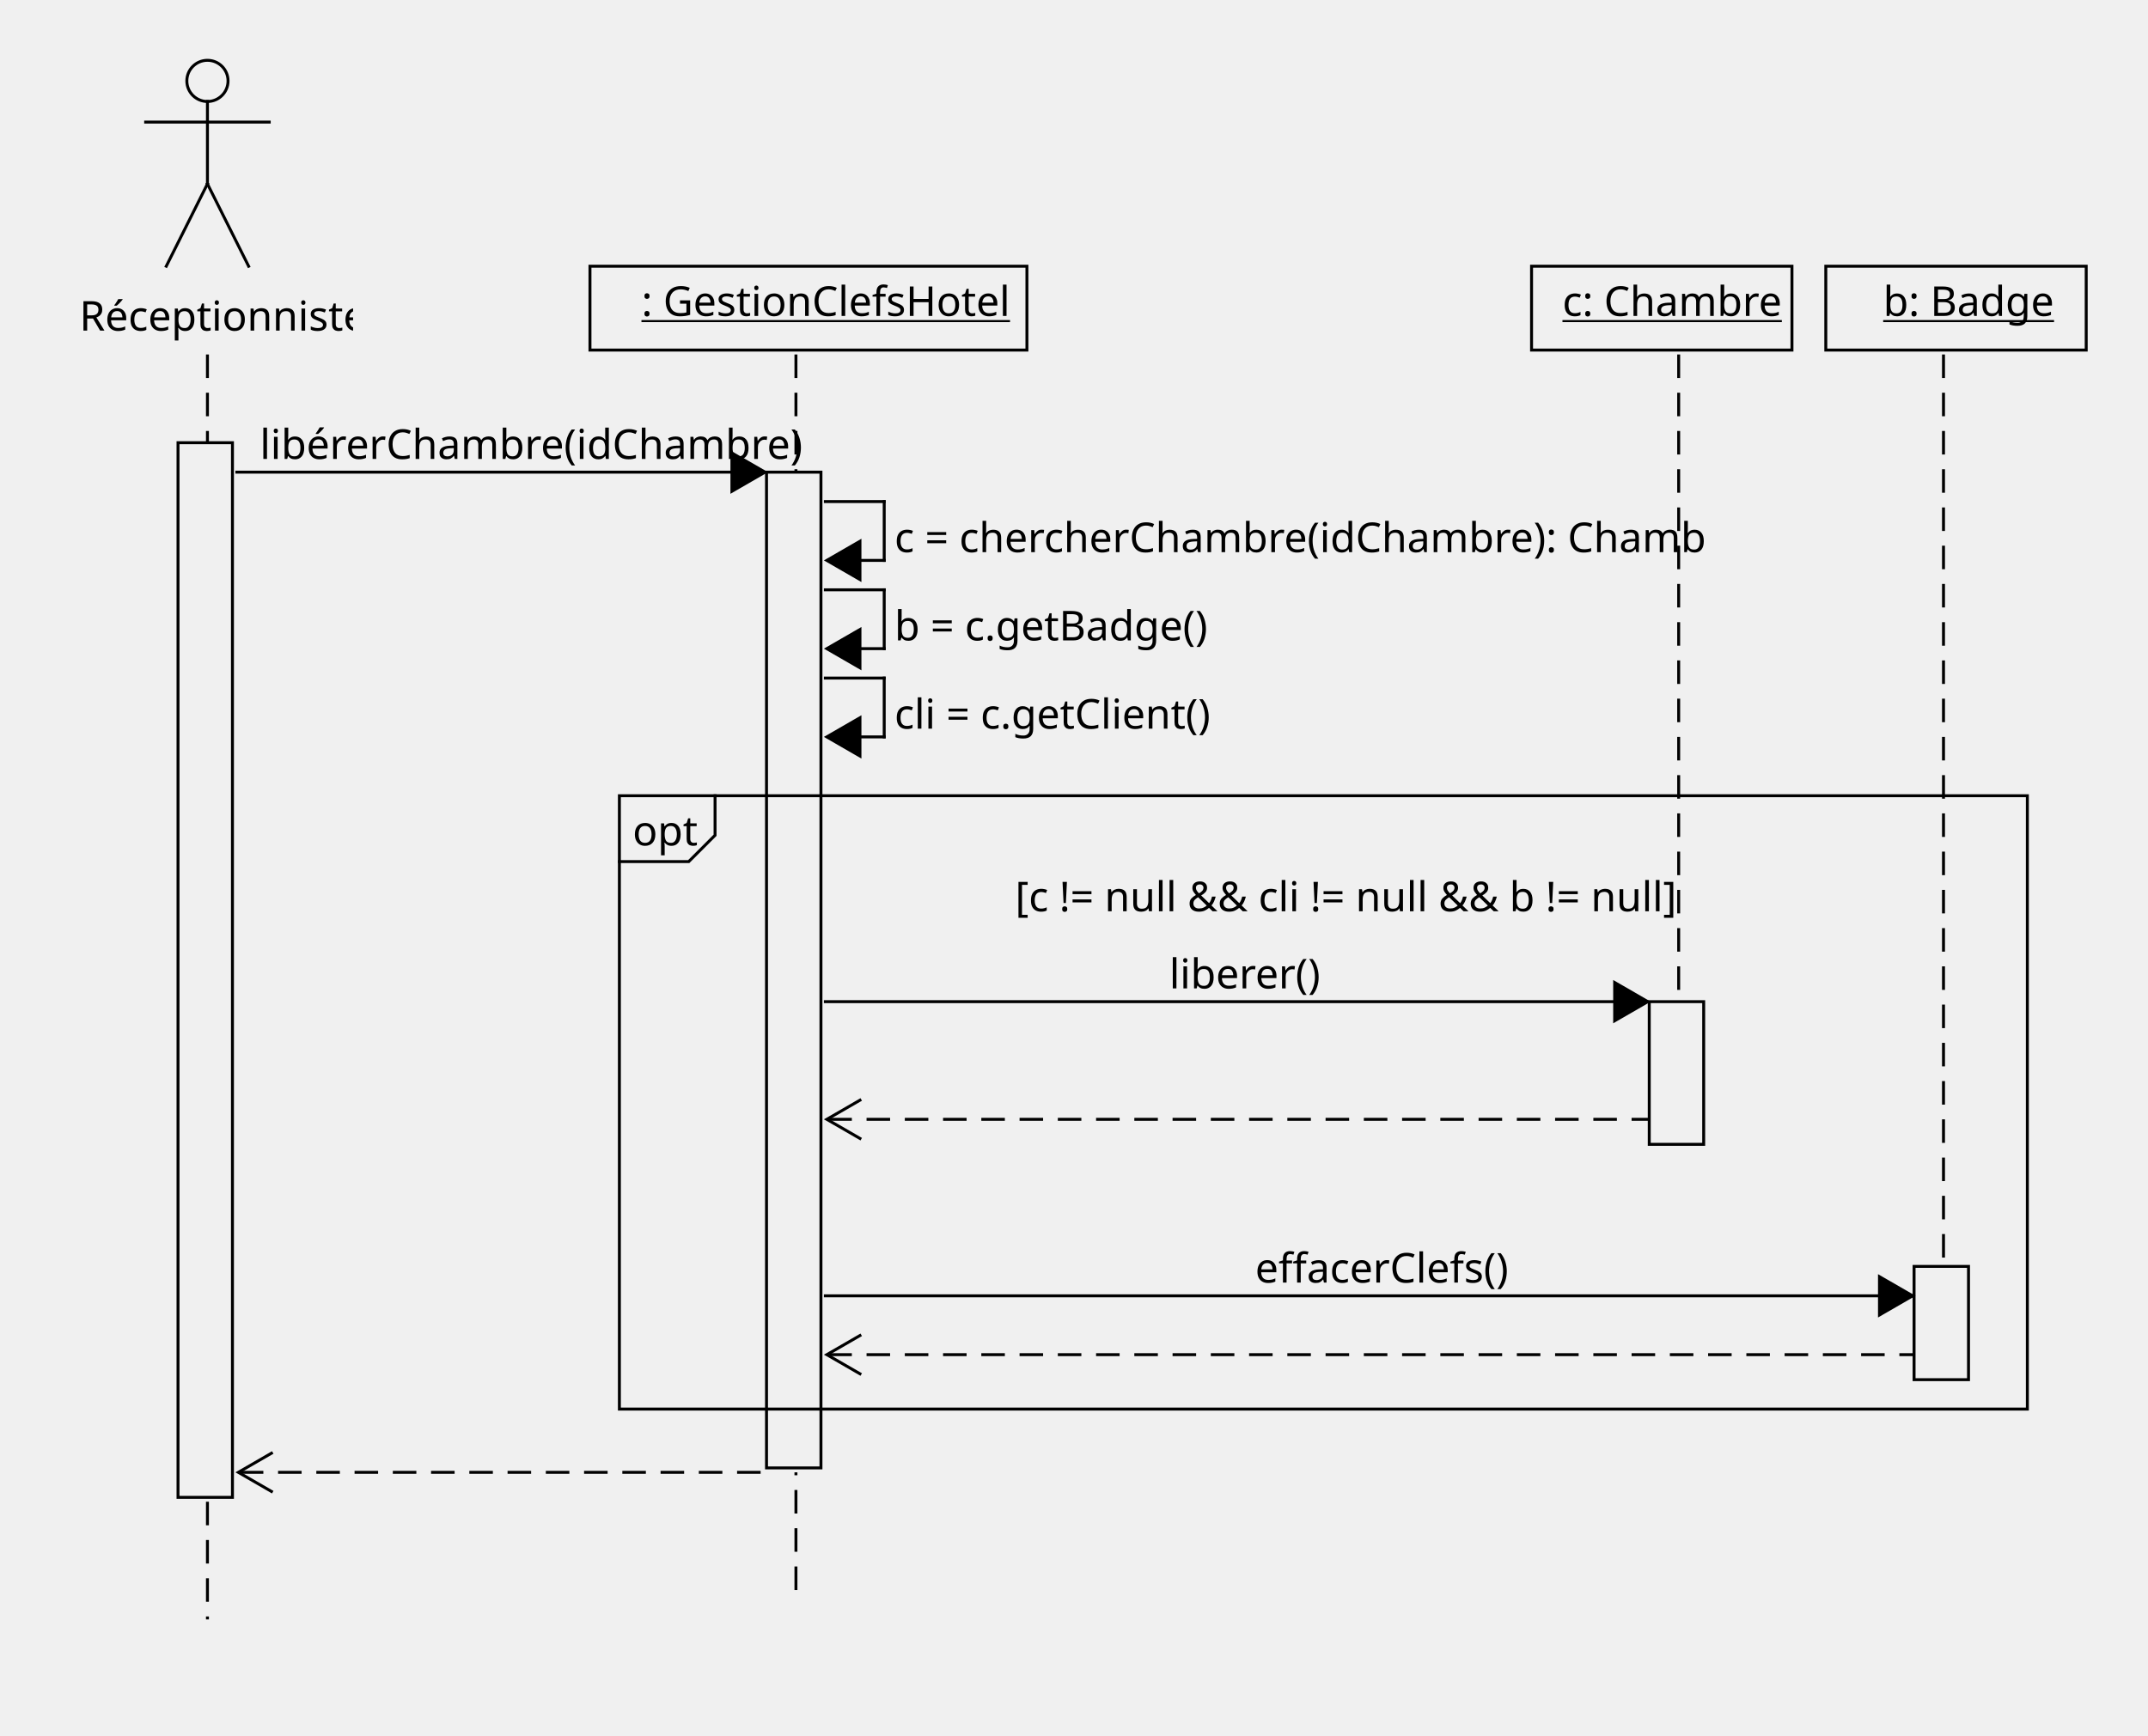
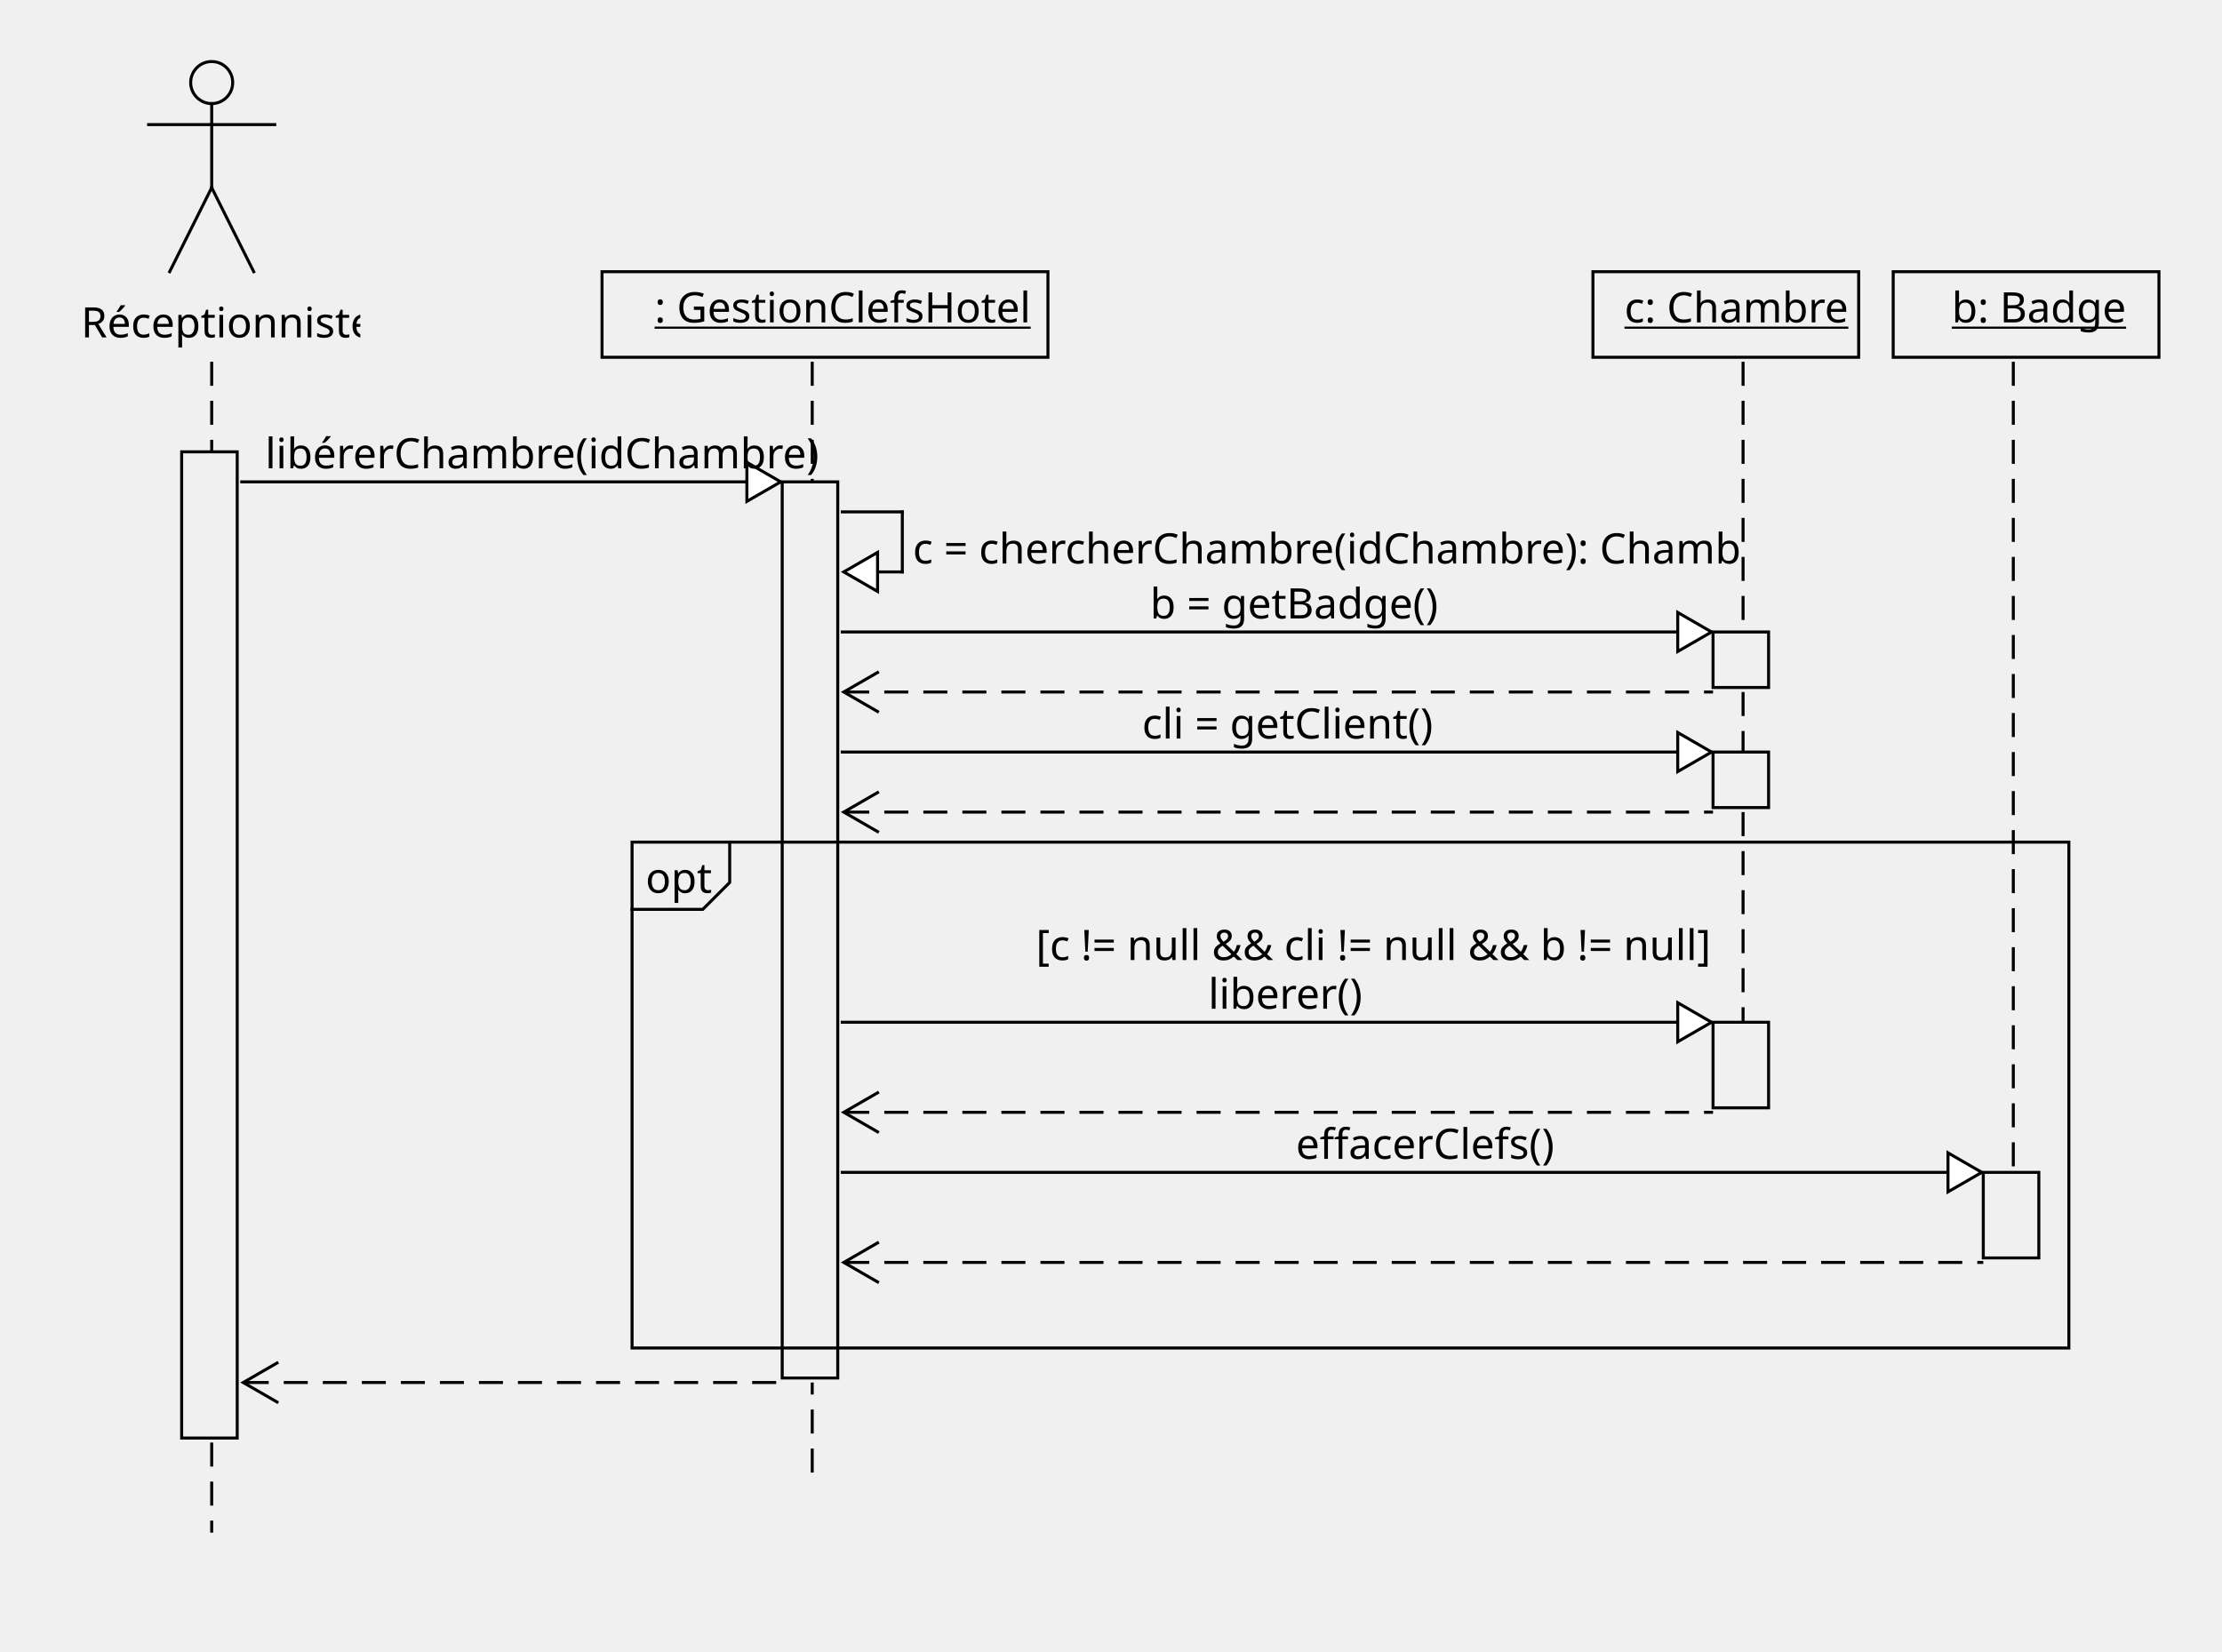
- <svg xmlns="http://www.w3.org/2000/svg" fill-opacity="1" color-rendering="auto" color-interpolation="auto" text-rendering="auto" stroke="black" stroke-linecap="square" width="730" stroke-miterlimit="10" shape-rendering="auto" stroke-opacity="1" fill="black" stroke-dasharray="none" font-weight="normal" stroke-width="1" viewBox="0 -20 730 590" height="590" font-family="'Dialog'" font-style="normal" stroke-linejoin="miter" font-size="12px" stroke-dashoffset="0" image-rendering="auto">
+ <svg xmlns="http://www.w3.org/2000/svg" fill-opacity="1" color-rendering="auto" color-interpolation="auto" text-rendering="auto" stroke="black" stroke-linecap="square" width="740" stroke-miterlimit="10" shape-rendering="auto" stroke-opacity="1" fill="black" stroke-dasharray="none" font-weight="normal" stroke-width="1" viewBox="-10 0 740 550" height="550" font-family="'Dialog'" font-style="normal" stroke-linejoin="miter" font-size="12px" stroke-dashoffset="0" image-rendering="auto">
  <defs id="genericDefs" />
  <g>
    <defs id="defs1">
      <clipPath clipPathUnits="userSpaceOnUse" id="clipPath1">
        <path d="M0 0 L2147483647 0 L2147483647 2147483647 L0 2147483647 L0 0 Z" />
      </clipPath>
      <clipPath clipPathUnits="userSpaceOnUse" id="clipPath2">
-         <path d="M0 0 L0 40 L20 40 L20 0 Z" />
+         <path d="M0 0 L0 20 L20 20 L20 0 Z" />
      </clipPath>
      <clipPath clipPathUnits="userSpaceOnUse" id="clipPath3">
+         <path d="M0 0 L0 30 L20 30 L20 0 Z" />
+       </clipPath>
+       <clipPath clipPathUnits="userSpaceOnUse" id="clipPath4">
        <path d="M0 0 L0 30 L90 30 L90 0 Z" />
      </clipPath>
-       <clipPath clipPathUnits="userSpaceOnUse" id="clipPath4">
-         <path d="M0 0 L0 210 L480 210 L480 0 Z" />
-       </clipPath>
      <clipPath clipPathUnits="userSpaceOnUse" id="clipPath5">
-         <path d="M0 0 L0 50 L20 50 L20 0 Z" />
+         <path d="M0 0 L0 170 L480 170 L480 0 Z" />
      </clipPath>
      <clipPath clipPathUnits="userSpaceOnUse" id="clipPath6">
-         <path d="M0 0 L0 340 L20 340 L20 0 Z" />
+         <path d="M0 0 L0 300 L20 300 L20 0 Z" />
      </clipPath>
      <clipPath clipPathUnits="userSpaceOnUse" id="clipPath7">
-         <path d="M0 0 L0 360 L20 360 L20 0 Z" />
+         <path d="M0 0 L0 330 L20 330 L20 0 Z" />
      </clipPath>
      <clipPath clipPathUnits="userSpaceOnUse" id="clipPath8">
        <path d="M0 0 L0 30 L150 30 L150 0 Z" />
      </clipPath>
      <clipPath clipPathUnits="userSpaceOnUse" id="clipPath9">
        <path d="M0 0 L0 110 L100 110 L100 0 Z" />
      </clipPath>
      <clipPath clipPathUnits="userSpaceOnUse" id="clipPath10">
-         <path d="M0 0 L0 50 L150 50 L150 0 Z" />
+         <path d="M0 0 L0 50 L30 50 L30 0 Z" />
      </clipPath>
      <clipPath clipPathUnits="userSpaceOnUse" id="clipPath11">
-         <path d="M0 0 L0 50 L140 50 L140 0 Z" />
+         <path d="M0 0 L0 100 L30 100 L30 0 Z" />
      </clipPath>
      <clipPath clipPathUnits="userSpaceOnUse" id="clipPath12">
-         <path d="M0 0 L0 40 L400 40 L400 0 Z" />
+         <path d="M0 0 L0 40 L320 40 L320 0 Z" />
      </clipPath>
      <clipPath clipPathUnits="userSpaceOnUse" id="clipPath13">
-         <path d="M0 0 L0 340 L30 340 L30 0 Z" />
+         <path d="M0 0 L0 40 L410 40 L410 0 Z" />
      </clipPath>
      <clipPath clipPathUnits="userSpaceOnUse" id="clipPath14">
-         <path d="M0 0 L0 250 L30 250 L30 0 Z" />
+         <path d="M0 0 L0 300 L30 300 L30 0 Z" />
      </clipPath>
      <clipPath clipPathUnits="userSpaceOnUse" id="clipPath15">
-         <path d="M0 0 L0 70 L30 70 L30 0 Z" />
+         <path d="M0 0 L0 120 L30 120 L30 0 Z" />
      </clipPath>
      <clipPath clipPathUnits="userSpaceOnUse" id="clipPath16">
+         <path d="M0 0 L0 60 L30 60 L30 0 Z" />
+       </clipPath>
+       <clipPath clipPathUnits="userSpaceOnUse" id="clipPath17">
        <path d="M0 0 L0 40 L210 40 L210 0 Z" />
-       </clipPath>
-       <clipPath clipPathUnits="userSpaceOnUse" id="clipPath17">
-         <path d="M0 0 L0 40 L310 40 L310 0 Z" />
      </clipPath>
      <clipPath clipPathUnits="userSpaceOnUse" id="clipPath18">
        <path d="M0 0 L0 50 L310 50 L310 0 Z" />
      </clipPath>
      <clipPath clipPathUnits="userSpaceOnUse" id="clipPath19">
-         <path d="M0 0 L0 60 L30 60 L30 0 Z" />
+         <path d="M0 0 L0 70 L30 70 L30 0 Z" />
      </clipPath>
    </defs>
-     <g fill="rgb(255,255,255)" fill-opacity="0" transform="translate(650,410)" stroke-opacity="0" stroke="rgb(255,255,255)">
-       <rect x="0.5" width="18.5" height="38.5" y="0.5" clip-path="url(#clipPath2)" stroke="none" />
-     </g>
-     <g transform="translate(650,410)">
-       <rect fill="none" x="0.5" width="18.5" height="38.5" y="0.5" clip-path="url(#clipPath2)" />
-     </g>
-     <g fill="rgb(255,255,255)" fill-opacity="0" transform="translate(620,70)" stroke-opacity="0" stroke="rgb(255,255,255)">
-       <rect x="0.5" width="88.5" height="28.5" y="0.5" clip-path="url(#clipPath3)" stroke="none" />
-     </g>
-     <g transform="translate(620,70)">
-       <rect fill="none" x="0.5" width="88.5" height="28.5" y="0.5" clip-path="url(#clipPath3)" />
-       <text x="20" font-size="14px" y="17.391" text-decoration="underline" clip-path="url(#clipPath3)" font-family="sans-serif" stroke="none" xml:space="preserve">b: Badge</text>
-     </g>
-     <g fill="rgb(255,255,255)" fill-opacity="0" transform="translate(210,250)" stroke-opacity="0" stroke="rgb(255,255,255)">
-       <rect x="0.5" width="478.5" height="208.5" y="0.5" clip-path="url(#clipPath4)" stroke="none" />
-     </g>
-     <g transform="translate(210,250)">
-       <rect fill="none" x="0.5" width="478.5" height="208.5" y="0.5" clip-path="url(#clipPath4)" />
-       <path fill="none" d="M33.014 0.5 L33.014 13.934 L24.057 22.891 L0.5 22.891" clip-path="url(#clipPath4)" />
-       <text x="5" font-size="14px" y="17.391" clip-path="url(#clipPath4)" font-family="sans-serif" stroke="none" xml:space="preserve">opt</text>
-       <text x="135" font-size="14px" y="39.781" clip-path="url(#clipPath4)" font-family="sans-serif" stroke="none" xml:space="preserve">[c != null &amp;&amp; cli != null &amp;&amp; b != null]</text>
-     </g>
-     <g fill="rgb(255,255,255)" fill-opacity="0" transform="translate(560,320)" stroke-opacity="0" stroke="rgb(255,255,255)">
-       <rect x="0.5" width="18.5" height="48.5" y="0.5" clip-path="url(#clipPath5)" stroke="none" />
-     </g>
-     <g transform="translate(560,320)">
-       <rect fill="none" x="0.5" width="18.5" height="48.5" y="0.5" clip-path="url(#clipPath5)" />
-     </g>
-     <g fill="rgb(255,255,255)" fill-opacity="0" transform="translate(260,140)" stroke-opacity="0" stroke="rgb(255,255,255)">
-       <rect x="0.5" width="18.5" height="338.5" y="0.5" clip-path="url(#clipPath6)" stroke="none" />
-     </g>
-     <g transform="translate(260,140)">
-       <rect fill="none" x="0.5" width="18.5" height="338.5" y="0.5" clip-path="url(#clipPath6)" />
-     </g>
-     <g fill="rgb(255,255,255)" fill-opacity="0" transform="translate(60,130)" stroke-opacity="0" stroke="rgb(255,255,255)">
-       <rect x="0.5" width="18.5" height="358.5" y="0.5" clip-path="url(#clipPath7)" stroke="none" />
-     </g>
-     <g transform="translate(60,130)">
-       <rect fill="none" x="0.5" width="18.5" height="358.5" y="0.5" clip-path="url(#clipPath7)" />
-     </g>
-     <g fill="rgb(255,255,255)" fill-opacity="0" transform="translate(200,70)" stroke-opacity="0" stroke="rgb(255,255,255)">
+     <g fill="rgb(255,255,255)" fill-opacity="0" transform="translate(560,250)" stroke-opacity="0" stroke="rgb(255,255,255)">
+       <rect x="0.5" width="18.5" height="18.5" y="0.5" clip-path="url(#clipPath2)" stroke="none" />
+     </g>
+     <g transform="translate(560,250)">
+       <rect fill="none" x="0.5" width="18.5" height="18.5" y="0.5" clip-path="url(#clipPath2)" />
+     </g>
+     <g fill="rgb(255,255,255)" fill-opacity="0" transform="translate(560,210)" stroke-opacity="0" stroke="rgb(255,255,255)">
+       <rect x="0.5" width="18.5" height="18.5" y="0.5" clip-path="url(#clipPath2)" stroke="none" />
+     </g>
+     <g transform="translate(560,210)">
+       <rect fill="none" x="0.5" width="18.5" height="18.5" y="0.5" clip-path="url(#clipPath2)" />
+     </g>
+     <g fill="rgb(255,255,255)" fill-opacity="0" transform="translate(650,390)" stroke-opacity="0" stroke="rgb(255,255,255)">
+       <rect x="0.5" width="18.5" height="28.5" y="0.5" clip-path="url(#clipPath3)" stroke="none" />
+     </g>
+     <g transform="translate(650,390)">
+       <rect fill="none" x="0.5" width="18.5" height="28.5" y="0.5" clip-path="url(#clipPath3)" />
+     </g>
+     <g fill="rgb(255,255,255)" fill-opacity="0" transform="translate(620,90)" stroke-opacity="0" stroke="rgb(255,255,255)">
+       <rect x="0.5" width="88.5" height="28.5" y="0.5" clip-path="url(#clipPath4)" stroke="none" />
+     </g>
+     <g transform="translate(620,90)">
+       <rect fill="none" x="0.5" width="88.5" height="28.5" y="0.5" clip-path="url(#clipPath4)" />
+       <text x="20" font-size="14px" y="17.391" text-decoration="underline" clip-path="url(#clipPath4)" font-family="sans-serif" stroke="none" xml:space="preserve">b: Badge</text>
+     </g>
+     <g fill="rgb(255,255,255)" fill-opacity="0" transform="translate(200,280)" stroke-opacity="0" stroke="rgb(255,255,255)">
+       <rect x="0.5" width="478.5" height="168.5" y="0.5" clip-path="url(#clipPath5)" stroke="none" />
+     </g>
+     <g transform="translate(200,280)">
+       <rect fill="none" x="0.5" width="478.5" height="168.5" y="0.5" clip-path="url(#clipPath5)" />
+       <path fill="none" d="M33.014 0.5 L33.014 13.934 L24.057 22.891 L0.5 22.891" clip-path="url(#clipPath5)" />
+       <text x="5" font-size="14px" y="17.391" clip-path="url(#clipPath5)" font-family="sans-serif" stroke="none" xml:space="preserve">opt</text>
+       <text x="135" font-size="14px" y="39.781" clip-path="url(#clipPath5)" font-family="sans-serif" stroke="none" xml:space="preserve">[c != null &amp;&amp; cli != null &amp;&amp; b != null]</text>
+     </g>
+     <g fill="rgb(255,255,255)" fill-opacity="0" transform="translate(560,340)" stroke-opacity="0" stroke="rgb(255,255,255)">
+       <rect x="0.5" width="18.5" height="28.5" y="0.5" clip-path="url(#clipPath3)" stroke="none" />
+     </g>
+     <g transform="translate(560,340)">
+       <rect fill="none" x="0.5" width="18.5" height="28.5" y="0.5" clip-path="url(#clipPath3)" />
+     </g>
+     <g fill="rgb(255,255,255)" fill-opacity="0" transform="translate(250,160)" stroke-opacity="0" stroke="rgb(255,255,255)">
+       <rect x="0.5" width="18.5" height="298.5" y="0.5" clip-path="url(#clipPath6)" stroke="none" />
+     </g>
+     <g transform="translate(250,160)">
+       <rect fill="none" x="0.5" width="18.5" height="298.5" y="0.5" clip-path="url(#clipPath6)" />
+     </g>
+     <g fill="rgb(255,255,255)" fill-opacity="0" transform="translate(50,150)" stroke-opacity="0" stroke="rgb(255,255,255)">
+       <rect x="0.5" width="18.5" height="328.5" y="0.5" clip-path="url(#clipPath7)" stroke="none" />
+     </g>
+     <g transform="translate(50,150)">
+       <rect fill="none" x="0.5" width="18.5" height="328.5" y="0.5" clip-path="url(#clipPath7)" />
+     </g>
+     <g fill="rgb(255,255,255)" fill-opacity="0" transform="translate(190,90)" stroke-opacity="0" stroke="rgb(255,255,255)">
      <rect x="0.5" width="148.5" height="28.5" y="0.5" clip-path="url(#clipPath8)" stroke="none" />
    </g>
-     <g transform="translate(200,70)">
+     <g transform="translate(190,90)">
      <rect fill="none" x="0.5" width="148.5" height="28.5" y="0.5" clip-path="url(#clipPath8)" />
      <text x="18" font-size="14px" y="17.391" text-decoration="underline" clip-path="url(#clipPath8)" font-family="sans-serif" stroke="none" xml:space="preserve">: GestionClefsHotel</text>
    </g>
-     <g fill="rgb(255,255,255)" fill-opacity="0" transform="translate(20,0)" stroke-opacity="0" stroke="rgb(255,255,255)">
+     <g fill="rgb(255,255,255)" fill-opacity="0" transform="translate(10,20)" stroke-opacity="0" stroke="rgb(255,255,255)">
      <circle r="7" clip-path="url(#clipPath9)" cx="50.5" cy="7.5" stroke="none" />
    </g>
-     <g transform="translate(20,0)">
+     <g transform="translate(10,20)">
      <circle fill="none" r="7" clip-path="url(#clipPath9)" cx="50.5" cy="7.5" />
      <path fill="none" d="M29.5 21.5 L71.5 21.5" clip-path="url(#clipPath9)" />
      <path fill="none" d="M50.5 14.5 L50.5 42.5" clip-path="url(#clipPath9)" />
      <path fill="none" d="M50.5 42.5 L36.5 70.5" clip-path="url(#clipPath9)" />
      <path fill="none" d="M50.5 42.5 L64.5 70.5" clip-path="url(#clipPath9)" />
      <text x="7" font-size="14px" y="92.391" clip-path="url(#clipPath9)" font-family="sans-serif" stroke="none" xml:space="preserve">Réceptionniste</text>
    </g>
-     <g fill="rgb(255,255,255)" fill-opacity="0" transform="translate(520,70)" stroke-opacity="0" stroke="rgb(255,255,255)">
-       <rect x="0.5" width="88.5" height="28.5" y="0.5" clip-path="url(#clipPath3)" stroke="none" />
-     </g>
-     <g transform="translate(520,70)">
-       <rect fill="none" x="0.5" width="88.5" height="28.5" y="0.5" clip-path="url(#clipPath3)" />
-       <text x="11" font-size="14px" y="17.391" text-decoration="underline" clip-path="url(#clipPath3)" font-family="sans-serif" stroke="none" xml:space="preserve">c: Chambre</text>
-     </g>
-     <g transform="translate(270,200)">
-       <path fill="none" d="M11.5 30.5 L30.5 30.5" clip-path="url(#clipPath10)" />
-       <path fill="none" d="M30.5 30.5 L30.5 10.5" clip-path="url(#clipPath10)" />
-       <path fill="none" d="M30.5 10.5 L10.5 10.5" clip-path="url(#clipPath10)" />
-       <path d="M22.258 37 L11 30.5 L22.258 24 Z" clip-path="url(#clipPath10)" stroke="none" />
-       <path fill="none" d="M22.258 37 L11 30.5 L22.258 24 Z" clip-path="url(#clipPath10)" />
-       <text x="34" font-size="14px" y="27.695" clip-path="url(#clipPath10)" font-family="sans-serif" stroke="none" xml:space="preserve">cli = c.getClient()</text>
-     </g>
-     <g transform="translate(270,170)">
-       <path fill="none" d="M11.5 30.5 L30.5 30.5" clip-path="url(#clipPath11)" />
-       <path fill="none" d="M30.5 30.5 L30.5 10.5" clip-path="url(#clipPath11)" />
-       <path fill="none" d="M30.5 10.5 L10.5 10.5" clip-path="url(#clipPath11)" />
-       <path d="M22.258 37 L11 30.5 L22.258 24 Z" clip-path="url(#clipPath11)" stroke="none" />
-       <path fill="none" d="M22.258 37 L11 30.5 L22.258 24 Z" clip-path="url(#clipPath11)" />
-       <text x="34" font-size="14px" y="27.695" clip-path="url(#clipPath11)" font-family="sans-serif" stroke="none" xml:space="preserve">b = c.getBadge()</text>
-     </g>
-     <g stroke-dasharray="8,5" stroke-miterlimit="5" transform="translate(270,420)" stroke-linecap="butt">
-       <path fill="none" d="M11.5 20.5 L380.5 20.5" clip-path="url(#clipPath12)" />
+     <g fill="rgb(255,255,255)" fill-opacity="0" transform="translate(520,90)" stroke-opacity="0" stroke="rgb(255,255,255)">
+       <rect x="0.5" width="88.5" height="28.5" y="0.5" clip-path="url(#clipPath4)" stroke="none" />
+     </g>
+     <g transform="translate(520,90)">
+       <rect fill="none" x="0.5" width="88.5" height="28.5" y="0.5" clip-path="url(#clipPath4)" />
+       <text x="11" font-size="14px" y="17.391" text-decoration="underline" clip-path="url(#clipPath4)" font-family="sans-serif" stroke="none" xml:space="preserve">c: Chambre</text>
+     </g>
+     <g stroke-dasharray="8,5" stroke-miterlimit="5" transform="translate(560,220)" stroke-linecap="butt">
+       <path fill="none" d="M10.5 10.5 L10.5 30.5" clip-path="url(#clipPath10)" />
+     </g>
+     <g stroke-dasharray="8,5" stroke-miterlimit="5" transform="translate(560,260)" stroke-linecap="butt">
+       <path fill="none" d="M10.5 10.5 L10.5 80.5" clip-path="url(#clipPath11)" />
+     </g>
+     <g stroke-dasharray="8,5" stroke-miterlimit="5" transform="translate(260,250)" stroke-linecap="butt">
+       <path fill="none" d="M11.5 20.5 L300.5 20.5" clip-path="url(#clipPath12)" />
      <path fill="none" stroke-miterlimit="10" stroke-dasharray="none" d="M22.258 27 L11 20.5 L22.258 14" clip-path="url(#clipPath12)" stroke-linecap="square" />
    </g>
-     <g transform="translate(270,400)">
-       <path fill="none" d="M379.5 20.5 L10.5 20.5" clip-path="url(#clipPath12)" />
-       <path d="M368.742 14 L380 20.5 L368.742 27 Z" clip-path="url(#clipPath12)" stroke="none" />
-       <path fill="none" d="M368.742 14 L380 20.5 L368.742 27 Z" clip-path="url(#clipPath12)" />
-       <text x="156.579" font-size="14px" y="16" clip-path="url(#clipPath12)" font-family="sans-serif" stroke="none" xml:space="preserve">effacerClefs()</text>
-     </g>
-     <g stroke-dasharray="8,5" stroke-miterlimit="5" transform="translate(650,90)" stroke-linecap="butt">
-       <path fill="none" d="M10.5 10.5 L10.5 320.5" clip-path="url(#clipPath13)" />
-     </g>
-     <g stroke-dasharray="8,5" stroke-miterlimit="5" transform="translate(560,90)" stroke-linecap="butt">
-       <path fill="none" d="M10.5 10.5 L10.5 230.5" clip-path="url(#clipPath14)" />
-     </g>
-     <g stroke-dasharray="8,5" stroke-miterlimit="5" transform="translate(260,470)" stroke-linecap="butt">
-       <path fill="none" d="M10.5 50.5 L10.5 10.5" clip-path="url(#clipPath15)" />
-     </g>
-     <g stroke-dasharray="8,5" stroke-miterlimit="5" transform="translate(60,480)" stroke-linecap="butt">
-       <path fill="none" d="M10.5 10.5 L10.5 50.5" clip-path="url(#clipPath15)" />
-     </g>
-     <g stroke-dasharray="8,5" stroke-miterlimit="5" transform="translate(70,460)" stroke-linecap="butt">
-       <path fill="none" d="M11.5 20.5 L190.5 20.5" clip-path="url(#clipPath16)" />
-       <path fill="none" stroke-miterlimit="10" stroke-dasharray="none" d="M22.258 27 L11 20.5 L22.258 14" clip-path="url(#clipPath16)" stroke-linecap="square" />
-     </g>
-     <g stroke-dasharray="8,5" stroke-miterlimit="5" transform="translate(270,340)" stroke-linecap="butt">
-       <path fill="none" d="M11.5 20.5 L290.5 20.5" clip-path="url(#clipPath17)" />
+     <g stroke-dasharray="8,5" stroke-miterlimit="5" transform="translate(260,210)" stroke-linecap="butt">
+       <path fill="none" d="M11.5 20.5 L300.5 20.5" clip-path="url(#clipPath12)" />
+       <path fill="none" stroke-miterlimit="10" stroke-dasharray="none" d="M22.258 27 L11 20.5 L22.258 14" clip-path="url(#clipPath12)" stroke-linecap="square" />
+     </g>
+     <g transform="translate(260,230)">
+       <path fill="none" d="M299.5 20.5 L10.5 20.5" clip-path="url(#clipPath12)" />
+       <path fill="white" d="M288.742 14 L300 20.5 L288.742 27 Z" clip-path="url(#clipPath12)" stroke="none" />
+       <path fill="none" d="M288.742 14 L300 20.5 L288.742 27 Z" clip-path="url(#clipPath12)" />
+       <text x="110.358" font-size="14px" y="16" clip-path="url(#clipPath12)" font-family="sans-serif" stroke="none" xml:space="preserve">cli = getClient()</text>
+     </g>
+     <g transform="translate(260,190)">
+       <path fill="none" d="M299.5 20.5 L10.5 20.5" clip-path="url(#clipPath12)" />
+       <path fill="white" d="M288.742 14 L300 20.5 L288.742 27 Z" clip-path="url(#clipPath12)" stroke="none" />
+       <path fill="none" d="M288.742 14 L300 20.5 L288.742 27 Z" clip-path="url(#clipPath12)" />
+       <text x="113.007" font-size="14px" y="16" clip-path="url(#clipPath12)" font-family="sans-serif" stroke="none" xml:space="preserve">b = getBadge()</text>
+     </g>
+     <g stroke-dasharray="8,5" stroke-miterlimit="5" transform="translate(260,400)" stroke-linecap="butt">
+       <path fill="none" d="M11.5 20.5 L390.5 20.5" clip-path="url(#clipPath13)" />
+       <path fill="none" stroke-miterlimit="10" stroke-dasharray="none" d="M22.258 27 L11 20.5 L22.258 14" clip-path="url(#clipPath13)" stroke-linecap="square" />
+     </g>
+     <g transform="translate(260,370)">
+       <path fill="none" d="M389.5 20.5 L10.5 20.5" clip-path="url(#clipPath13)" />
+       <path fill="white" d="M378.742 14 L390 20.5 L378.742 27 Z" clip-path="url(#clipPath13)" stroke="none" />
+       <path fill="none" d="M378.742 14 L390 20.5 L378.742 27 Z" clip-path="url(#clipPath13)" />
+       <text x="161.579" font-size="14px" y="16" clip-path="url(#clipPath13)" font-family="sans-serif" stroke="none" xml:space="preserve">effacerClefs()</text>
+     </g>
+     <g stroke-dasharray="8,5" stroke-miterlimit="5" transform="translate(650,110)" stroke-linecap="butt">
+       <path fill="none" d="M10.5 10.5 L10.5 280.5" clip-path="url(#clipPath14)" />
+     </g>
+     <g stroke-dasharray="8,5" stroke-miterlimit="5" transform="translate(560,110)" stroke-linecap="butt">
+       <path fill="none" d="M10.5 10.5 L10.5 100.5" clip-path="url(#clipPath15)" />
+     </g>
+     <g stroke-dasharray="8,5" stroke-miterlimit="5" transform="translate(250,450)" stroke-linecap="butt">
+       <path fill="none" d="M10.5 40.5 L10.5 10.5" clip-path="url(#clipPath16)" />
+     </g>
+     <g stroke-dasharray="8,5" stroke-miterlimit="5" transform="translate(50,470)" stroke-linecap="butt">
+       <path fill="none" d="M10.5 10.5 L10.5 40.5" clip-path="url(#clipPath16)" />
+     </g>
+     <g stroke-dasharray="8,5" stroke-miterlimit="5" transform="translate(60,440)" stroke-linecap="butt">
+       <path fill="none" d="M11.5 20.5 L190.5 20.5" clip-path="url(#clipPath17)" />
      <path fill="none" stroke-miterlimit="10" stroke-dasharray="none" d="M22.258 27 L11 20.5 L22.258 14" clip-path="url(#clipPath17)" stroke-linecap="square" />
    </g>
-     <g transform="translate(270,300)">
-       <path fill="none" d="M289.5 20.5 L10.5 20.5" clip-path="url(#clipPath17)" />
-       <path d="M278.742 14 L290 20.5 L278.742 27 Z" clip-path="url(#clipPath17)" stroke="none" />
-       <path fill="none" d="M278.742 14 L290 20.5 L278.742 27 Z" clip-path="url(#clipPath17)" />
-       <text x="127.387" font-size="14px" y="16" clip-path="url(#clipPath17)" font-family="sans-serif" stroke="none" xml:space="preserve">liberer()</text>
-     </g>
-     <g transform="translate(270,140)">
+     <g stroke-dasharray="8,5" stroke-miterlimit="5" transform="translate(260,350)" stroke-linecap="butt">
+       <path fill="none" d="M11.5 20.5 L300.5 20.5" clip-path="url(#clipPath12)" />
+       <path fill="none" stroke-miterlimit="10" stroke-dasharray="none" d="M22.258 27 L11 20.5 L22.258 14" clip-path="url(#clipPath12)" stroke-linecap="square" />
+     </g>
+     <g transform="translate(260,320)">
+       <path fill="none" d="M299.5 20.5 L10.5 20.5" clip-path="url(#clipPath12)" />
+       <path fill="white" d="M288.742 14 L300 20.5 L288.742 27 Z" clip-path="url(#clipPath12)" stroke="none" />
+       <path fill="none" d="M288.742 14 L300 20.5 L288.742 27 Z" clip-path="url(#clipPath12)" />
+       <text x="132.387" font-size="14px" y="16" clip-path="url(#clipPath12)" font-family="sans-serif" stroke="none" xml:space="preserve">liberer()</text>
+     </g>
+     <g transform="translate(260,160)">
      <path fill="none" d="M11.5 30.5 L30.5 30.5" clip-path="url(#clipPath18)" />
      <path fill="none" d="M30.5 30.5 L30.5 10.5" clip-path="url(#clipPath18)" />
      <path fill="none" d="M30.5 10.5 L10.5 10.5" clip-path="url(#clipPath18)" />
-       <path d="M22.258 37 L11 30.5 L22.258 24 Z" clip-path="url(#clipPath18)" stroke="none" />
+       <path fill="white" d="M22.258 37 L11 30.5 L22.258 24 Z" clip-path="url(#clipPath18)" stroke="none" />
      <path fill="none" d="M22.258 37 L11 30.5 L22.258 24 Z" clip-path="url(#clipPath18)" />
      <text x="34" font-size="14px" y="27.695" clip-path="url(#clipPath18)" font-family="sans-serif" stroke="none" xml:space="preserve">c = chercherChambre(idChambre): Chambre</text>
    </g>
-     <g transform="translate(70,120)">
-       <path fill="none" d="M189.5 20.5 L10.5 20.5" clip-path="url(#clipPath16)" />
-       <path d="M178.742 14 L190 20.5 L178.742 27 Z" clip-path="url(#clipPath16)" stroke="none" />
-       <path fill="none" d="M178.742 14 L190 20.5 L178.742 27 Z" clip-path="url(#clipPath16)" />
-       <text x="18.314" font-size="14px" y="16" clip-path="url(#clipPath16)" font-family="sans-serif" stroke="none" xml:space="preserve">libérerChambre(idChambre)</text>
-     </g>
-     <g stroke-dasharray="8,5" stroke-miterlimit="5" transform="translate(260,90)" stroke-linecap="butt">
-       <path fill="none" d="M10.5 10.5 L10.5 50.5" clip-path="url(#clipPath15)" />
-     </g>
-     <g stroke-dasharray="8,5" stroke-miterlimit="5" transform="translate(60,90)" stroke-linecap="butt">
-       <path fill="none" d="M10.5 10.5 L10.5 40.5" clip-path="url(#clipPath19)" />
+     <g transform="translate(60,140)">
+       <path fill="none" d="M189.5 20.5 L10.5 20.5" clip-path="url(#clipPath17)" />
+       <path fill="white" d="M178.742 14 L190 20.5 L178.742 27 Z" clip-path="url(#clipPath17)" stroke="none" />
+       <path fill="none" d="M178.742 14 L190 20.5 L178.742 27 Z" clip-path="url(#clipPath17)" />
+       <text x="18.314" font-size="14px" y="16" clip-path="url(#clipPath17)" font-family="sans-serif" stroke="none" xml:space="preserve">libérerChambre(idChambre)</text>
+     </g>
+     <g stroke-dasharray="8,5" stroke-miterlimit="5" transform="translate(250,110)" stroke-linecap="butt">
+       <path fill="none" d="M10.5 10.5 L10.5 50.5" clip-path="url(#clipPath19)" />
+     </g>
+     <g stroke-dasharray="8,5" stroke-miterlimit="5" transform="translate(50,110)" stroke-linecap="butt">
+       <path fill="none" d="M10.5 10.5 L10.5 40.5" clip-path="url(#clipPath16)" />
    </g>
  </g>
</svg>
